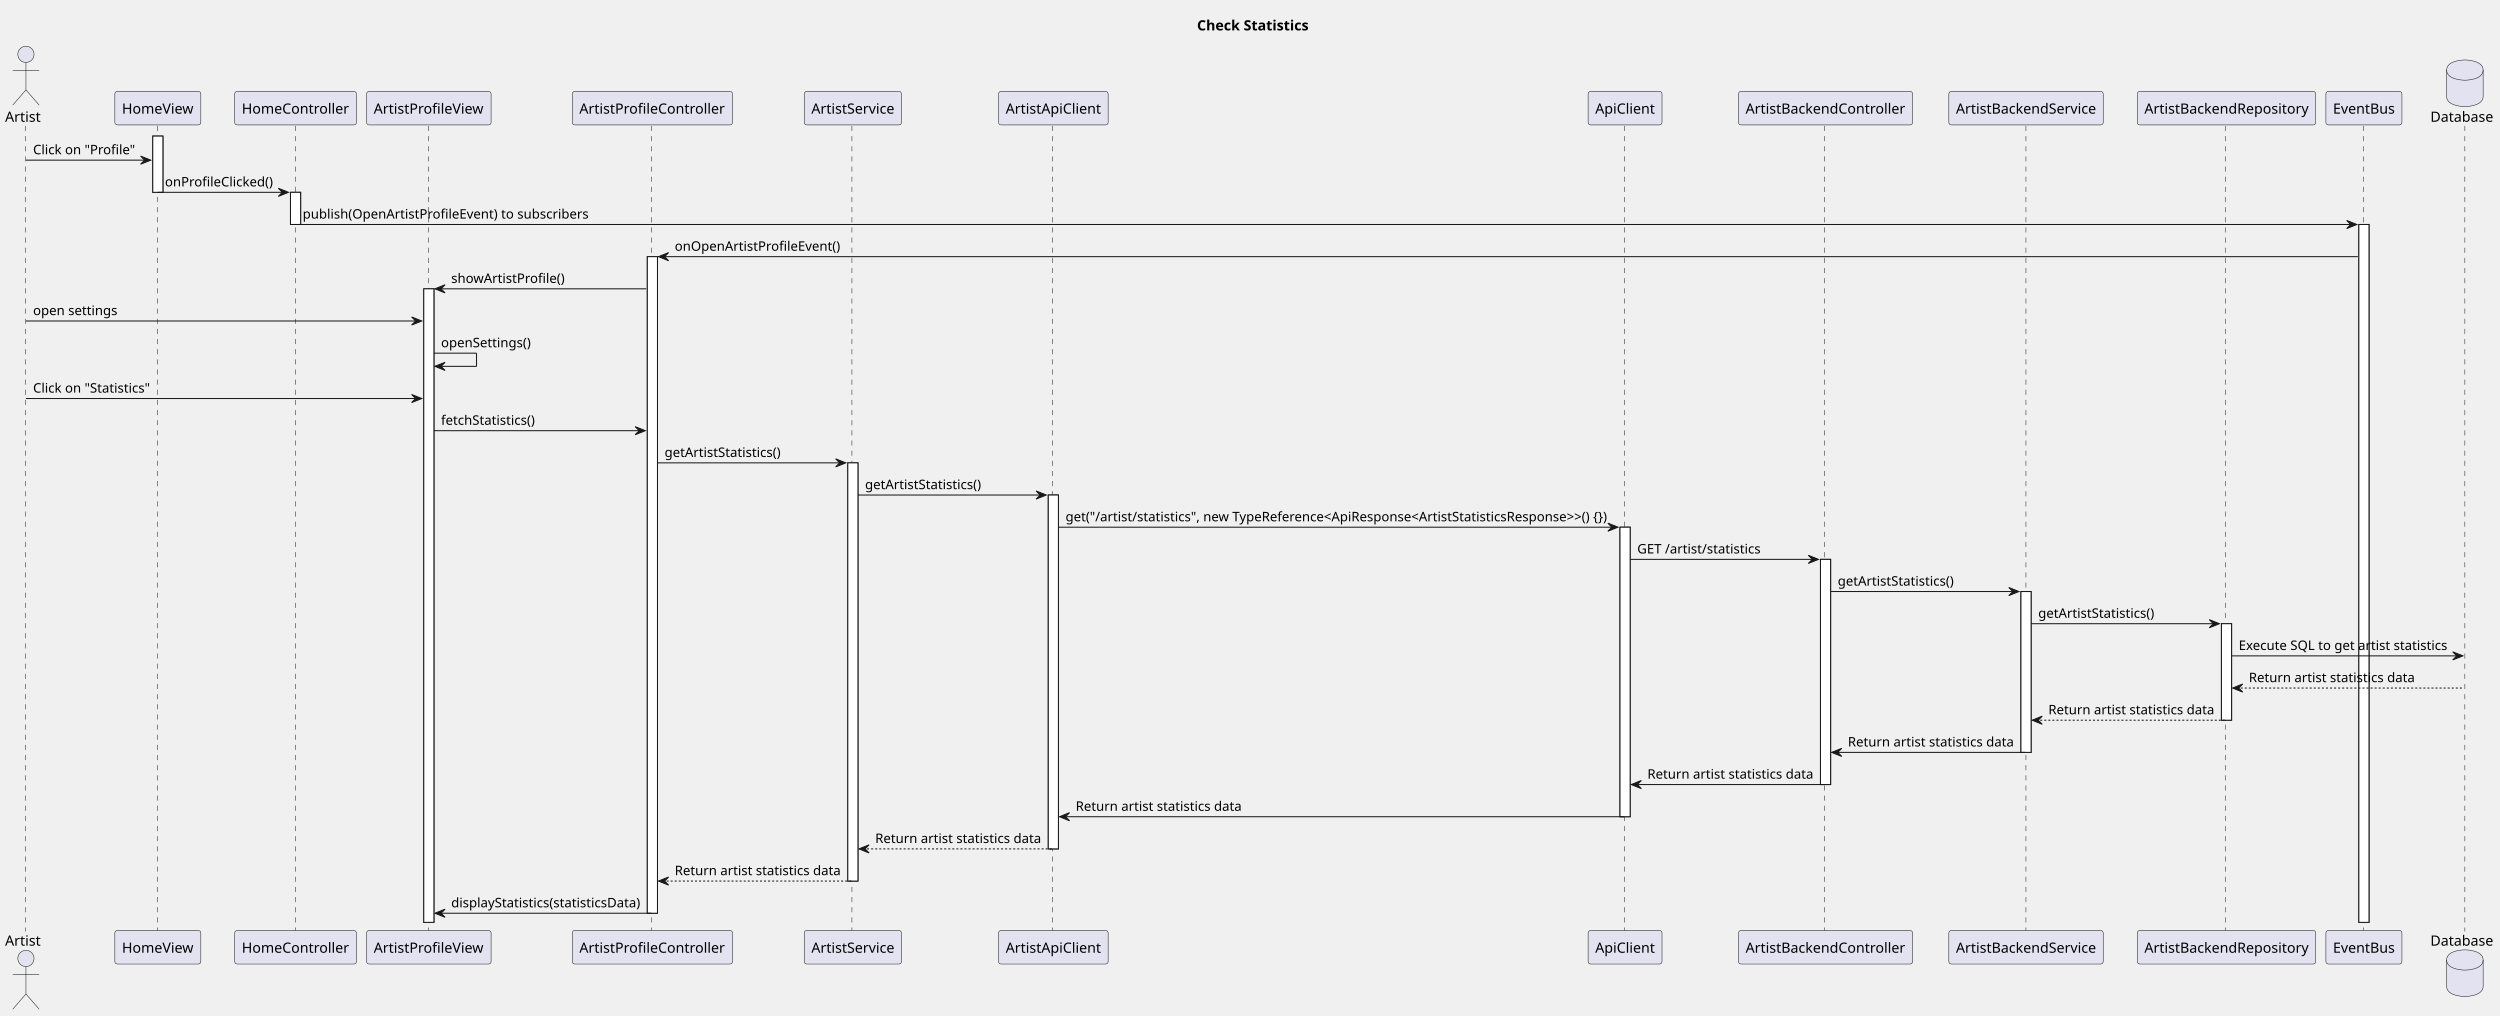
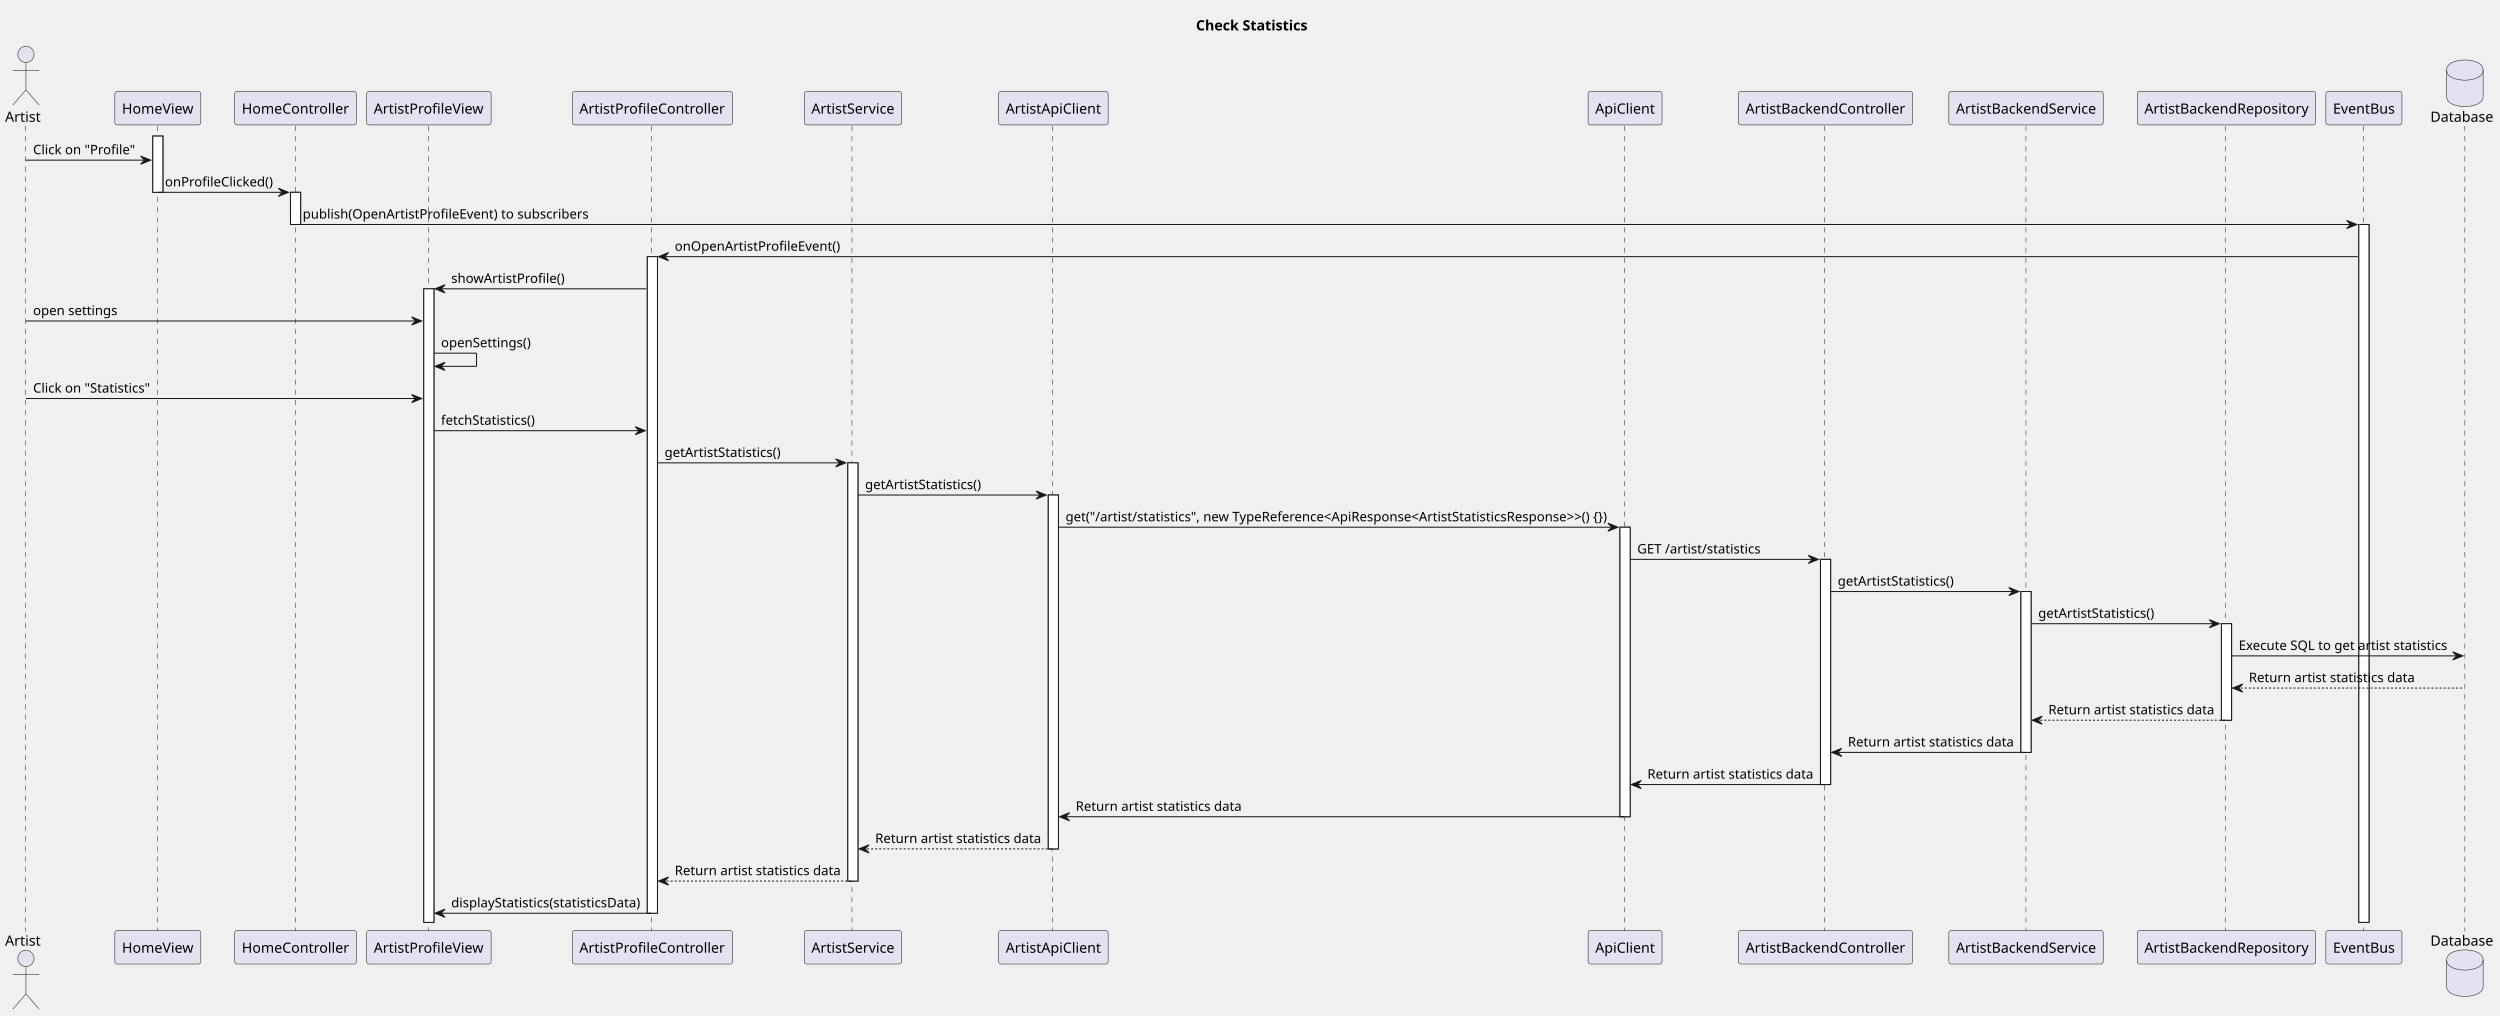
<svg xmlns="http://www.w3.org/2000/svg" contentStyleType="text/css" data-diagram-type="SEQUENCE" height="1001px" preserveAspectRatio="none" style="width:2464px;height:1001px;background:#FFFFFF;" version="1.1" viewBox="0 0 2464 1001" width="2464px" zoomAndPan="magnify">
  <defs />
  <g>
-     <text fill="#000000" font-family="sans-serif" font-size="14" font-weight="bold" lengthAdjust="spacing" textLength="107.852" x="1179.78" y="29.966">Check Statistics</text>
+     <text fill="#000000" font-family="sans-serif" font-size="14" font-weight="bold" lengthAdjust="spacing" textLength="109.97" x="1178.721" y="29.966">Check Statistics</text>
    <g>
      <rect fill="#FFFFFF" height="55.412" style="stroke:#181818;stroke-width:1;" width="10" x="150.561" y="134.136" />
    </g>
    <g>
      <rect fill="#FFFFFF" height="31.706" style="stroke:#181818;stroke-width:1;" width="10" x="286.304" y="189.548" />
    </g>
    <g>
      <rect fill="#FFFFFF" height="624.414" style="stroke:#181818;stroke-width:1;" width="10" x="417.67" y="284.666" />
    </g>
    <g>
      <rect fill="#FFFFFF" height="647.12" style="stroke:#181818;stroke-width:1;" width="10" x="637.999" y="252.96" />
    </g>
    <g>
      <rect fill="#FFFFFF" height="412.178" style="stroke:#181818;stroke-width:1;" width="10" x="835.591" y="456.196" />
    </g>
    <g>
      <rect fill="#FFFFFF" height="348.766" style="stroke:#181818;stroke-width:1;" width="10" x="1033.183" y="487.902" />
    </g>
    <g>
      <rect fill="#FFFFFF" height="285.354" style="stroke:#181818;stroke-width:1;" width="10" x="1596.666" y="519.608" />
    </g>
    <g>
      <rect fill="#FFFFFF" height="221.942" style="stroke:#181818;stroke-width:1;" width="10" x="1794.258" y="551.314" />
    </g>
    <g>
      <rect fill="#FFFFFF" height="158.53" style="stroke:#181818;stroke-width:1;" width="10" x="1991.85" y="583.02" />
    </g>
    <g>
      <rect fill="#FFFFFF" height="95.118" style="stroke:#181818;stroke-width:1;" width="10" x="2189.442" y="614.726" />
    </g>
    <g>
      <rect fill="#FFFFFF" height="687.826" style="stroke:#181818;stroke-width:1;" width="10" x="2324.875" y="221.254" />
    </g>
    <g class="participant-lifeline" data-entity-uid="part1" data-qualified-name="artist" id="part1-lifeline">
      <g>
        <rect fill="#000000" fill-opacity="0" height="793.944" width="8" x="21.577" y="124.136" />
        <line style="stroke:#181818;stroke-width:0.5;stroke-dasharray:5,5;" x1="25" x2="25" y1="124.136" y2="918.08" />
      </g>
    </g>
    <g class="participant-lifeline" data-entity-uid="part2" data-qualified-name="HomeView" id="part2-lifeline">
      <g>
        <rect fill="#000000" fill-opacity="0" height="793.944" width="8" x="151.561" y="124.136" />
        <line style="stroke:#181818;stroke-width:0.5;stroke-dasharray:5,5;" x1="155.19" x2="155.19" y1="124.136" y2="918.08" />
      </g>
    </g>
    <g class="participant-lifeline" data-entity-uid="part3" data-qualified-name="HomeController" id="part3-lifeline">
      <g>
        <rect fill="#000000" fill-opacity="0" height="793.944" width="8" x="287.304" y="124.136" />
        <line style="stroke:#181818;stroke-width:0.5;stroke-dasharray:5,5;" x1="291.3" x2="291.3" y1="124.136" y2="918.08" />
      </g>
    </g>
    <g class="participant-lifeline" data-entity-uid="part4" data-qualified-name="ArtistProfileView" id="part4-lifeline">
      <g>
        <rect fill="#000000" fill-opacity="0" height="793.944" width="8" x="418.67" y="124.136" />
        <line style="stroke:#181818;stroke-width:0.5;stroke-dasharray:5,5;" x1="422.308" x2="422.308" y1="124.136" y2="918.08" />
      </g>
    </g>
    <g class="participant-lifeline" data-entity-uid="part5" data-qualified-name="ArtistProfileController" id="part5-lifeline">
      <g>
        <rect fill="#000000" fill-opacity="0" height="793.944" width="8" x="638.999" y="124.136" />
        <line style="stroke:#181818;stroke-width:0.5;stroke-dasharray:5,5;" x1="642.004" x2="642.004" y1="124.136" y2="918.08" />
      </g>
    </g>
    <g class="participant-lifeline" data-entity-uid="part6" data-qualified-name="ArtistService" id="part6-lifeline">
      <g>
        <rect fill="#000000" fill-opacity="0" height="793.944" width="8" x="836.591" y="124.136" />
        <line style="stroke:#181818;stroke-width:0.5;stroke-dasharray:5,5;" x1="839.662" x2="839.662" y1="124.136" y2="918.08" />
      </g>
    </g>
    <g class="participant-lifeline" data-entity-uid="part7" data-qualified-name="ArtistApiClient" id="part7-lifeline">
      <g>
        <rect fill="#000000" fill-opacity="0" height="793.944" width="8" x="1034.183" y="124.136" />
        <line style="stroke:#181818;stroke-width:0.5;stroke-dasharray:5,5;" x1="1037.185" x2="1037.185" y1="124.136" y2="918.08" />
      </g>
    </g>
    <g class="participant-lifeline" data-entity-uid="part8" data-qualified-name="ApiClient" id="part8-lifeline">
      <g>
        <rect fill="#000000" fill-opacity="0" height="793.944" width="8" x="1597.666" y="124.136" />
        <line style="stroke:#181818;stroke-width:0.5;stroke-dasharray:5,5;" x1="1601.245" x2="1601.245" y1="124.136" y2="918.08" />
      </g>
    </g>
    <g class="participant-lifeline" data-entity-uid="part9" data-qualified-name="ArtistBackendController" id="part9-lifeline">
      <g>
        <rect fill="#000000" fill-opacity="0" height="793.944" width="8" x="1795.258" y="124.136" />
        <line style="stroke:#181818;stroke-width:0.5;stroke-dasharray:5,5;" x1="1798.438" x2="1798.438" y1="124.136" y2="918.08" />
      </g>
    </g>
    <g class="participant-lifeline" data-entity-uid="part10" data-qualified-name="ArtistBackendService" id="part10-lifeline">
      <g>
        <rect fill="#000000" fill-opacity="0" height="793.944" width="8" x="1992.85" y="124.136" />
        <line style="stroke:#181818;stroke-width:0.5;stroke-dasharray:5,5;" x1="1996.767" x2="1996.767" y1="124.136" y2="918.08" />
      </g>
    </g>
    <g class="participant-lifeline" data-entity-uid="part11" data-qualified-name="ArtistBackendRepository" id="part11-lifeline">
      <g>
        <rect fill="#000000" fill-opacity="0" height="793.944" width="8" x="2190.442" y="124.136" />
        <line style="stroke:#181818;stroke-width:0.5;stroke-dasharray:5,5;" x1="2193.487" x2="2193.487" y1="124.136" y2="918.08" />
      </g>
    </g>
    <g class="participant-lifeline" data-entity-uid="part12" data-qualified-name="EventBus" id="part12-lifeline">
      <g>
        <rect fill="#000000" fill-opacity="0" height="793.944" width="8" x="2325.875" y="124.136" />
        <line style="stroke:#181818;stroke-width:0.5;stroke-dasharray:5,5;" x1="2329.397" x2="2329.397" y1="124.136" y2="918.08" />
      </g>
    </g>
    <g class="participant-lifeline" data-entity-uid="part13" data-qualified-name="Database" id="part13-lifeline">
      <g>
        <rect fill="#000000" fill-opacity="0" height="793.944" width="8" x="2425.388" y="124.136" />
        <line style="stroke:#181818;stroke-width:0.5;stroke-dasharray:5,5;" x1="2429.364" x2="2429.364" y1="124.136" y2="918.08" />
      </g>
    </g>
    <g class="participant participant-head" data-entity-uid="part1" data-qualified-name="artist" id="part1-head">
      <text fill="#000000" font-family="sans-serif" font-size="14" lengthAdjust="spacing" textLength="35.154" x="5" y="120.034">Artist</text>
      <ellipse cx="25.577" cy="53.568" fill="#E2E2F0" rx="8" ry="8" style="stroke:#181818;stroke-width:0.5;" />
      <path d="M25.577,61.568 L25.577,88.568 M12.577,69.568 L38.577,69.568 M25.577,88.568 L12.577,103.568 M25.577,88.568 L38.577,103.568" fill="none" style="stroke:#181818;stroke-width:0.5;" />
    </g>
    <g class="participant participant-tail" data-entity-uid="part1" data-qualified-name="artist" id="part1-tail">
      <text fill="#000000" font-family="sans-serif" font-size="14" lengthAdjust="spacing" textLength="35.154" x="5" y="932.046">Artist</text>
      <ellipse cx="25.577" cy="944.648" fill="#E2E2F0" rx="8" ry="8" style="stroke:#181818;stroke-width:0.5;" />
      <path d="M25.577,952.648 L25.577,979.648 M12.577,960.648 L38.577,960.648 M25.577,979.648 L12.577,994.648 M25.577,979.648 L38.577,994.648" fill="none" style="stroke:#181818;stroke-width:0.5;" />
    </g>
    <g class="participant participant-head" data-entity-uid="part2" data-qualified-name="HomeView" id="part2-head">
      <rect fill="#E2E2F0" height="33.068" rx="2.5" ry="2.5" style="stroke:#181818;stroke-width:0.5;" width="84.742" x="113.19" y="90.068" />
      <text fill="#000000" font-family="sans-serif" font-size="14" lengthAdjust="spacing" textLength="70.742" x="120.19" y="112.034">HomeView</text>
    </g>
    <g class="participant participant-tail" data-entity-uid="part2" data-qualified-name="HomeView" id="part2-tail">
      <rect fill="#E2E2F0" height="33.068" rx="2.5" ry="2.5" style="stroke:#181818;stroke-width:0.5;" width="84.742" x="113.19" y="917.08" />
      <text fill="#000000" font-family="sans-serif" font-size="14" lengthAdjust="spacing" textLength="70.742" x="120.19" y="939.046">HomeView</text>
    </g>
    <g class="participant participant-head" data-entity-uid="part3" data-qualified-name="HomeController" id="part3-head">
      <rect fill="#E2E2F0" height="33.068" rx="2.5" ry="2.5" style="stroke:#181818;stroke-width:0.5;" width="120.008" x="231.3" y="90.068" />
      <text fill="#000000" font-family="sans-serif" font-size="14" lengthAdjust="spacing" textLength="106.008" x="238.3" y="112.034">HomeController</text>
    </g>
    <g class="participant participant-tail" data-entity-uid="part3" data-qualified-name="HomeController" id="part3-tail">
      <rect fill="#E2E2F0" height="33.068" rx="2.5" ry="2.5" style="stroke:#181818;stroke-width:0.5;" width="120.008" x="231.3" y="917.08" />
      <text fill="#000000" font-family="sans-serif" font-size="14" lengthAdjust="spacing" textLength="106.008" x="238.3" y="939.046">HomeController</text>
    </g>
    <g class="participant participant-head" data-entity-uid="part4" data-qualified-name="ArtistProfileView" id="part4-head">
      <rect fill="#E2E2F0" height="33.068" rx="2.5" ry="2.5" style="stroke:#181818;stroke-width:0.5;" width="122.724" x="361.308" y="90.068" />
      <text fill="#000000" font-family="sans-serif" font-size="14" lengthAdjust="spacing" textLength="108.724" x="368.308" y="112.034">ArtistProfileView</text>
    </g>
    <g class="participant participant-tail" data-entity-uid="part4" data-qualified-name="ArtistProfileView" id="part4-tail">
      <rect fill="#E2E2F0" height="33.068" rx="2.5" ry="2.5" style="stroke:#181818;stroke-width:0.5;" width="122.724" x="361.308" y="917.08" />
      <text fill="#000000" font-family="sans-serif" font-size="14" lengthAdjust="spacing" textLength="108.724" x="368.308" y="939.046">ArtistProfileView</text>
    </g>
    <g class="participant participant-head" data-entity-uid="part5" data-qualified-name="ArtistProfileController" id="part5-head">
      <rect fill="#E2E2F0" height="33.068" rx="2.5" ry="2.5" style="stroke:#181818;stroke-width:0.5;" width="157.989" x="564.004" y="90.068" />
      <text fill="#000000" font-family="sans-serif" font-size="14" lengthAdjust="spacing" textLength="143.989" x="571.004" y="112.034">ArtistProfileController</text>
    </g>
    <g class="participant participant-tail" data-entity-uid="part5" data-qualified-name="ArtistProfileController" id="part5-tail">
      <rect fill="#E2E2F0" height="33.068" rx="2.5" ry="2.5" style="stroke:#181818;stroke-width:0.5;" width="157.989" x="564.004" y="917.08" />
      <text fill="#000000" font-family="sans-serif" font-size="14" lengthAdjust="spacing" textLength="143.989" x="571.004" y="939.046">ArtistProfileController</text>
    </g>
    <g class="participant participant-head" data-entity-uid="part6" data-qualified-name="ArtistService" id="part6-head">
      <rect fill="#E2E2F0" height="33.068" rx="2.5" ry="2.5" style="stroke:#181818;stroke-width:0.5;" width="95.858" x="792.662" y="90.068" />
      <text fill="#000000" font-family="sans-serif" font-size="14" lengthAdjust="spacing" textLength="81.858" x="799.662" y="112.034">ArtistService</text>
    </g>
    <g class="participant participant-tail" data-entity-uid="part6" data-qualified-name="ArtistService" id="part6-tail">
      <rect fill="#E2E2F0" height="33.068" rx="2.5" ry="2.5" style="stroke:#181818;stroke-width:0.5;" width="95.858" x="792.662" y="917.08" />
      <text fill="#000000" font-family="sans-serif" font-size="14" lengthAdjust="spacing" textLength="81.858" x="799.662" y="939.046">ArtistService</text>
    </g>
    <g class="participant participant-head" data-entity-uid="part7" data-qualified-name="ArtistApiClient" id="part7-head">
      <rect fill="#E2E2F0" height="33.068" rx="2.5" ry="2.5" style="stroke:#181818;stroke-width:0.5;" width="107.996" x="984.185" y="90.068" />
      <text fill="#000000" font-family="sans-serif" font-size="14" lengthAdjust="spacing" textLength="93.996" x="991.185" y="112.034">ArtistApiClient</text>
    </g>
    <g class="participant participant-tail" data-entity-uid="part7" data-qualified-name="ArtistApiClient" id="part7-tail">
      <rect fill="#E2E2F0" height="33.068" rx="2.5" ry="2.5" style="stroke:#181818;stroke-width:0.5;" width="107.996" x="984.185" y="917.08" />
      <text fill="#000000" font-family="sans-serif" font-size="14" lengthAdjust="spacing" textLength="93.996" x="991.185" y="939.046">ArtistApiClient</text>
    </g>
    <g class="participant participant-head" data-entity-uid="part8" data-qualified-name="ApiClient" id="part8-head">
      <rect fill="#E2E2F0" height="33.068" rx="2.5" ry="2.5" style="stroke:#181818;stroke-width:0.5;" width="72.842" x="1565.245" y="90.068" />
      <text fill="#000000" font-family="sans-serif" font-size="14" lengthAdjust="spacing" textLength="58.842" x="1572.245" y="112.034">ApiClient</text>
    </g>
    <g class="participant participant-tail" data-entity-uid="part8" data-qualified-name="ApiClient" id="part8-tail">
      <rect fill="#E2E2F0" height="33.068" rx="2.5" ry="2.5" style="stroke:#181818;stroke-width:0.5;" width="72.842" x="1565.245" y="917.08" />
      <text fill="#000000" font-family="sans-serif" font-size="14" lengthAdjust="spacing" textLength="58.842" x="1572.245" y="939.046">ApiClient</text>
    </g>
    <g class="participant participant-head" data-entity-uid="part9" data-qualified-name="ArtistBackendController" id="part9-head">
      <rect fill="#E2E2F0" height="33.068" rx="2.5" ry="2.5" style="stroke:#181818;stroke-width:0.5;" width="171.639" x="1713.438" y="90.068" />
      <text fill="#000000" font-family="sans-serif" font-size="14" lengthAdjust="spacing" textLength="157.639" x="1720.438" y="112.034">ArtistBackendController</text>
    </g>
    <g class="participant participant-tail" data-entity-uid="part9" data-qualified-name="ArtistBackendController" id="part9-tail">
      <rect fill="#E2E2F0" height="33.068" rx="2.5" ry="2.5" style="stroke:#181818;stroke-width:0.5;" width="171.639" x="1713.438" y="917.08" />
      <text fill="#000000" font-family="sans-serif" font-size="14" lengthAdjust="spacing" textLength="157.639" x="1720.438" y="939.046">ArtistBackendController</text>
    </g>
    <g class="participant participant-head" data-entity-uid="part10" data-qualified-name="ArtistBackendService" id="part10-head">
      <rect fill="#E2E2F0" height="33.068" rx="2.5" ry="2.5" style="stroke:#181818;stroke-width:0.5;" width="152.166" x="1920.767" y="90.068" />
      <text fill="#000000" font-family="sans-serif" font-size="14" lengthAdjust="spacing" textLength="138.166" x="1927.767" y="112.034">ArtistBackendService</text>
    </g>
    <g class="participant participant-tail" data-entity-uid="part10" data-qualified-name="ArtistBackendService" id="part10-tail">
      <rect fill="#E2E2F0" height="33.068" rx="2.5" ry="2.5" style="stroke:#181818;stroke-width:0.5;" width="152.166" x="1920.767" y="917.08" />
      <text fill="#000000" font-family="sans-serif" font-size="14" lengthAdjust="spacing" textLength="138.166" x="1927.767" y="939.046">ArtistBackendService</text>
    </g>
    <g class="participant participant-head" data-entity-uid="part11" data-qualified-name="ArtistBackendRepository" id="part11-head">
      <rect fill="#E2E2F0" height="33.068" rx="2.5" ry="2.5" style="stroke:#181818;stroke-width:0.5;" width="175.909" x="2106.487" y="90.068" />
      <text fill="#000000" font-family="sans-serif" font-size="14" lengthAdjust="spacing" textLength="161.909" x="2113.487" y="112.034">ArtistBackendRepository</text>
    </g>
    <g class="participant participant-tail" data-entity-uid="part11" data-qualified-name="ArtistBackendRepository" id="part11-tail">
      <rect fill="#E2E2F0" height="33.068" rx="2.5" ry="2.5" style="stroke:#181818;stroke-width:0.5;" width="175.909" x="2106.487" y="917.08" />
      <text fill="#000000" font-family="sans-serif" font-size="14" lengthAdjust="spacing" textLength="161.909" x="2113.487" y="939.046">ArtistBackendRepository</text>
    </g>
    <g class="participant participant-head" data-entity-uid="part12" data-qualified-name="EventBus" id="part12-head">
      <rect fill="#E2E2F0" height="33.068" rx="2.5" ry="2.5" style="stroke:#181818;stroke-width:0.5;" width="74.956" x="2292.397" y="90.068" />
      <text fill="#000000" font-family="sans-serif" font-size="14" lengthAdjust="spacing" textLength="60.956" x="2299.397" y="112.034">EventBus</text>
    </g>
    <g class="participant participant-tail" data-entity-uid="part12" data-qualified-name="EventBus" id="part12-tail">
      <rect fill="#E2E2F0" height="33.068" rx="2.5" ry="2.5" style="stroke:#181818;stroke-width:0.5;" width="74.956" x="2292.397" y="917.08" />
      <text fill="#000000" font-family="sans-serif" font-size="14" lengthAdjust="spacing" textLength="60.956" x="2299.397" y="939.046">EventBus</text>
    </g>
    <g class="participant participant-head" data-entity-uid="part13" data-qualified-name="Database" id="part13-head">
      <text fill="#000000" font-family="sans-serif" font-size="14" lengthAdjust="spacing" textLength="62.048" x="2395.364" y="120.034">Database</text>
      <path d="M2411.388,69.068 C2411.388,59.068 2429.388,59.068 2429.388,59.068 C2429.388,59.068 2447.388,59.068 2447.388,69.068 L2447.388,95.068 C2447.388,105.068 2429.388,105.068 2429.388,105.068 C2429.388,105.068 2411.388,105.068 2411.388,95.068 L2411.388,69.068" fill="#E2E2F0" style="stroke:#181818;stroke-width:0.5;" />
      <path d="M2411.388,69.068 C2411.388,79.068 2429.388,79.068 2429.388,79.068 C2429.388,79.068 2447.388,79.068 2447.388,69.068" fill="none" style="stroke:#181818;stroke-width:0.5;" />
    </g>
    <g class="participant participant-tail" data-entity-uid="part13" data-qualified-name="Database" id="part13-tail">
      <text fill="#000000" font-family="sans-serif" font-size="14" lengthAdjust="spacing" textLength="62.048" x="2395.364" y="932.046">Database</text>
      <path d="M2411.388,946.148 C2411.388,936.148 2429.388,936.148 2429.388,936.148 C2429.388,936.148 2447.388,936.148 2447.388,946.148 L2447.388,972.148 C2447.388,982.148 2429.388,982.148 2429.388,982.148 C2429.388,982.148 2411.388,982.148 2411.388,972.148 L2411.388,946.148" fill="#E2E2F0" style="stroke:#181818;stroke-width:0.5;" />
      <path d="M2411.388,946.148 C2411.388,956.148 2429.388,956.148 2429.388,956.148 C2429.388,956.148 2447.388,956.148 2447.388,946.148" fill="none" style="stroke:#181818;stroke-width:0.5;" />
    </g>
    <g>
      <rect fill="#FFFFFF" height="55.412" style="stroke:#181818;stroke-width:1;" width="10" x="150.561" y="134.136" />
    </g>
    <g>
      <rect fill="#FFFFFF" height="31.706" style="stroke:#181818;stroke-width:1;" width="10" x="286.304" y="189.548" />
    </g>
    <g>
      <rect fill="#FFFFFF" height="624.414" style="stroke:#181818;stroke-width:1;" width="10" x="417.67" y="284.666" />
    </g>
    <g>
      <rect fill="#FFFFFF" height="647.12" style="stroke:#181818;stroke-width:1;" width="10" x="637.999" y="252.96" />
    </g>
    <g>
      <rect fill="#FFFFFF" height="412.178" style="stroke:#181818;stroke-width:1;" width="10" x="835.591" y="456.196" />
    </g>
    <g>
      <rect fill="#FFFFFF" height="348.766" style="stroke:#181818;stroke-width:1;" width="10" x="1033.183" y="487.902" />
    </g>
    <g>
      <rect fill="#FFFFFF" height="285.354" style="stroke:#181818;stroke-width:1;" width="10" x="1596.666" y="519.608" />
    </g>
    <g>
      <rect fill="#FFFFFF" height="221.942" style="stroke:#181818;stroke-width:1;" width="10" x="1794.258" y="551.314" />
    </g>
    <g>
      <rect fill="#FFFFFF" height="158.53" style="stroke:#181818;stroke-width:1;" width="10" x="1991.85" y="583.02" />
    </g>
    <g>
      <rect fill="#FFFFFF" height="95.118" style="stroke:#181818;stroke-width:1;" width="10" x="2189.442" y="614.726" />
    </g>
    <g>
      <rect fill="#FFFFFF" height="687.826" style="stroke:#181818;stroke-width:1;" width="10" x="2324.875" y="221.254" />
    </g>
    <g class="message" data-entity-1="part1" data-entity-2="part2" id="msg1">
      <polygon fill="#181818" points="138.561,153.842,148.561,157.842,138.561,161.842,142.561,157.842" style="stroke:#181818;stroke-width:1;" />
      <line style="stroke:#181818;stroke-width:1;" x1="25.577" x2="144.561" y1="157.842" y2="157.842" />
      <text fill="#000000" font-family="sans-serif" font-size="13" lengthAdjust="spacing" textLength="100.984" x="32.577" y="152.033">Click on "Profile"</text>
    </g>
    <g class="message" data-entity-1="part2" data-entity-2="part3" id="msg2">
      <polygon fill="#181818" points="274.304,185.548,284.304,189.548,274.304,193.548,278.304,189.548" style="stroke:#181818;stroke-width:1;" />
      <line style="stroke:#181818;stroke-width:1;" x1="155.561" x2="280.304" y1="189.548" y2="189.548" />
      <text fill="#000000" font-family="sans-serif" font-size="13" lengthAdjust="spacing" textLength="106.743" x="162.561" y="183.739">onProfileClicked()</text>
    </g>
    <g class="message" data-entity-1="part3" data-entity-2="part12" id="msg3">
      <polygon fill="#181818" points="2312.875,217.254,2322.875,221.254,2312.875,225.254,2316.875,221.254" style="stroke:#181818;stroke-width:1;" />
      <line style="stroke:#181818;stroke-width:1;" x1="291.304" x2="2318.875" y1="221.254" y2="221.254" />
      <text fill="#000000" font-family="sans-serif" font-size="13" lengthAdjust="spacing" textLength="282.139" x="298.304" y="215.445">publish(OpenArtistProfileEvent) to subscribers</text>
    </g>
    <g class="message" data-entity-1="part12" data-entity-2="part5" id="msg4">
      <polygon fill="#181818" points="658.999,248.96,648.999,252.96,658.999,256.96,654.999,252.96" style="stroke:#181818;stroke-width:1;" />
      <line style="stroke:#181818;stroke-width:1;" x1="652.999" x2="2323.875" y1="252.96" y2="252.96" />
      <text fill="#000000" font-family="sans-serif" font-size="13" lengthAdjust="spacing" textLength="163.358" x="664.999" y="247.151">onOpenArtistProfileEvent()</text>
    </g>
    <g class="message" data-entity-1="part5" data-entity-2="part4" id="msg5">
      <polygon fill="#181818" points="438.67,280.666,428.67,284.666,438.67,288.666,434.67,284.666" style="stroke:#181818;stroke-width:1;" />
      <line style="stroke:#181818;stroke-width:1;" x1="432.67" x2="636.999" y1="284.666" y2="284.666" />
      <text fill="#000000" font-family="sans-serif" font-size="13" lengthAdjust="spacing" textLength="112.398" x="444.67" y="278.857">showArtistProfile()</text>
    </g>
    <g class="message" data-entity-1="part1" data-entity-2="part4" id="msg6">
      <polygon fill="#181818" points="405.67,312.372,415.67,316.372,405.67,320.372,409.67,316.372" style="stroke:#181818;stroke-width:1;" />
      <line style="stroke:#181818;stroke-width:1;" x1="25.577" x2="411.67" y1="316.372" y2="316.372" />
      <text fill="#000000" font-family="sans-serif" font-size="13" lengthAdjust="spacing" textLength="83.161" x="32.577" y="310.563">open settings</text>
    </g>
    <g class="message" data-entity-1="part4" data-entity-2="part4" id="msg7">
      <line style="stroke:#181818;stroke-width:1;" x1="427.67" x2="469.67" y1="348.078" y2="348.078" />
      <line style="stroke:#181818;stroke-width:1;" x1="469.67" x2="469.67" y1="348.078" y2="361.078" />
      <line style="stroke:#181818;stroke-width:1;" x1="428.67" x2="469.67" y1="361.078" y2="361.078" />
      <polygon fill="#181818" points="438.67,357.078,428.67,361.078,438.67,365.078,434.67,361.078" style="stroke:#181818;stroke-width:1;" />
      <text fill="#000000" font-family="sans-serif" font-size="13" lengthAdjust="spacing" textLength="88.491" x="434.67" y="342.269">openSettings()</text>
    </g>
    <g class="message" data-entity-1="part1" data-entity-2="part4" id="msg8">
      <polygon fill="#181818" points="405.67,388.784,415.67,392.784,405.67,396.784,409.67,392.784" style="stroke:#181818;stroke-width:1;" />
      <line style="stroke:#181818;stroke-width:1;" x1="25.577" x2="411.67" y1="392.784" y2="392.784" />
      <text fill="#000000" font-family="sans-serif" font-size="13" lengthAdjust="spacing" textLength="115.284" x="32.577" y="386.975">Click on "Statistics"</text>
    </g>
    <g class="message" data-entity-1="part4" data-entity-2="part5" id="msg9">
      <polygon fill="#181818" points="625.999,420.49,635.999,424.49,625.999,428.49,629.999,424.49" style="stroke:#181818;stroke-width:1;" />
      <line style="stroke:#181818;stroke-width:1;" x1="427.67" x2="631.999" y1="424.49" y2="424.49" />
      <text fill="#000000" font-family="sans-serif" font-size="13" lengthAdjust="spacing" textLength="92.482" x="434.67" y="418.681">fetchStatistics()</text>
    </g>
    <g class="message" data-entity-1="part5" data-entity-2="part6" id="msg10">
      <polygon fill="#181818" points="823.591,452.196,833.591,456.196,823.591,460.196,827.591,456.196" style="stroke:#181818;stroke-width:1;" />
      <line style="stroke:#181818;stroke-width:1;" x1="647.999" x2="829.591" y1="456.196" y2="456.196" />
      <text fill="#000000" font-family="sans-serif" font-size="13" lengthAdjust="spacing" textLength="114.374" x="654.999" y="450.387">getArtistStatistics()</text>
    </g>
    <g class="message" data-entity-1="part6" data-entity-2="part7" id="msg11">
      <polygon fill="#181818" points="1021.183,483.902,1031.183,487.902,1021.183,491.902,1025.183,487.902" style="stroke:#181818;stroke-width:1;" />
      <line style="stroke:#181818;stroke-width:1;" x1="845.591" x2="1027.183" y1="487.902" y2="487.902" />
      <text fill="#000000" font-family="sans-serif" font-size="13" lengthAdjust="spacing" textLength="114.374" x="852.591" y="482.093">getArtistStatistics()</text>
    </g>
    <g class="message" data-entity-1="part7" data-entity-2="part8" id="msg12">
      <polygon fill="#181818" points="1584.666,515.608,1594.666,519.608,1584.666,523.608,1588.666,519.608" style="stroke:#181818;stroke-width:1;" />
      <line style="stroke:#181818;stroke-width:1;" x1="1043.183" x2="1590.666" y1="519.608" y2="519.608" />
      <text fill="#000000" font-family="sans-serif" font-size="13" lengthAdjust="spacing" textLength="534.482" x="1050.183" y="513.799">get("/artist/statistics", new TypeReference&lt;ApiResponse&lt;ArtistStatisticsResponse&gt;&gt;() {})</text>
    </g>
    <g class="message" data-entity-1="part8" data-entity-2="part9" id="msg13">
      <polygon fill="#181818" points="1782.258,547.314,1792.258,551.314,1782.258,555.314,1786.258,551.314" style="stroke:#181818;stroke-width:1;" />
      <line style="stroke:#181818;stroke-width:1;" x1="1606.666" x2="1788.258" y1="551.314" y2="551.314" />
      <text fill="#000000" font-family="sans-serif" font-size="13" lengthAdjust="spacing" textLength="121.602" x="1613.666" y="545.505">GET /artist/statistics</text>
    </g>
    <g class="message" data-entity-1="part9" data-entity-2="part10" id="msg14">
      <polygon fill="#181818" points="1979.85,579.02,1989.85,583.02,1979.85,587.02,1983.85,583.02" style="stroke:#181818;stroke-width:1;" />
      <line style="stroke:#181818;stroke-width:1;" x1="1804.258" x2="1985.85" y1="583.02" y2="583.02" />
      <text fill="#000000" font-family="sans-serif" font-size="13" lengthAdjust="spacing" textLength="114.374" x="1811.258" y="577.211">getArtistStatistics()</text>
    </g>
    <g class="message" data-entity-1="part10" data-entity-2="part11" id="msg15">
      <polygon fill="#181818" points="2177.442,610.726,2187.442,614.726,2177.442,618.726,2181.442,614.726" style="stroke:#181818;stroke-width:1;" />
      <line style="stroke:#181818;stroke-width:1;" x1="2001.85" x2="2183.442" y1="614.726" y2="614.726" />
      <text fill="#000000" font-family="sans-serif" font-size="13" lengthAdjust="spacing" textLength="114.374" x="2008.85" y="608.917">getArtistStatistics()</text>
    </g>
    <g class="message" data-entity-1="part11" data-entity-2="part13" id="msg16">
      <polygon fill="#181818" points="2417.388,642.432,2427.388,646.432,2417.388,650.432,2421.388,646.432" style="stroke:#181818;stroke-width:1;" />
      <line style="stroke:#181818;stroke-width:1;" x1="2199.442" x2="2423.388" y1="646.432" y2="646.432" />
      <text fill="#000000" font-family="sans-serif" font-size="13" lengthAdjust="spacing" textLength="205.946" x="2206.442" y="640.623">Execute SQL to get artist statistics</text>
    </g>
    <g class="message" data-entity-1="part13" data-entity-2="part11" id="msg17">
      <polygon fill="#181818" points="2210.442,674.138,2200.442,678.138,2210.442,682.138,2206.442,678.138" style="stroke:#181818;stroke-width:1;" />
      <line style="stroke:#181818;stroke-width:1;stroke-dasharray:2,2;" x1="2204.442" x2="2428.388" y1="678.138" y2="678.138" />
      <text fill="#000000" font-family="sans-serif" font-size="13" lengthAdjust="spacing" textLength="163.592" x="2216.442" y="672.329">Return artist statistics data</text>
    </g>
    <g class="message" data-entity-1="part11" data-entity-2="part10" id="msg18">
      <polygon fill="#181818" points="2012.85,705.844,2002.85,709.844,2012.85,713.844,2008.85,709.844" style="stroke:#181818;stroke-width:1;" />
      <line style="stroke:#181818;stroke-width:1;stroke-dasharray:2,2;" x1="2006.85" x2="2193.442" y1="709.844" y2="709.844" />
      <text fill="#000000" font-family="sans-serif" font-size="13" lengthAdjust="spacing" textLength="163.592" x="2018.85" y="704.035">Return artist statistics data</text>
    </g>
    <g class="message" data-entity-1="part10" data-entity-2="part9" id="msg19">
      <polygon fill="#181818" points="1815.258,737.55,1805.258,741.55,1815.258,745.55,1811.258,741.55" style="stroke:#181818;stroke-width:1;" />
      <line style="stroke:#181818;stroke-width:1;" x1="1809.258" x2="1995.85" y1="741.55" y2="741.55" />
      <text fill="#000000" font-family="sans-serif" font-size="13" lengthAdjust="spacing" textLength="163.592" x="1821.258" y="735.741">Return artist statistics data</text>
    </g>
    <g class="message" data-entity-1="part9" data-entity-2="part8" id="msg20">
      <polygon fill="#181818" points="1617.666,769.256,1607.666,773.256,1617.666,777.256,1613.666,773.256" style="stroke:#181818;stroke-width:1;" />
      <line style="stroke:#181818;stroke-width:1;" x1="1611.666" x2="1798.258" y1="773.256" y2="773.256" />
      <text fill="#000000" font-family="sans-serif" font-size="13" lengthAdjust="spacing" textLength="163.592" x="1623.666" y="767.447">Return artist statistics data</text>
    </g>
    <g class="message" data-entity-1="part8" data-entity-2="part7" id="msg21">
      <polygon fill="#181818" points="1054.183,800.962,1044.183,804.962,1054.183,808.962,1050.183,804.962" style="stroke:#181818;stroke-width:1;" />
      <line style="stroke:#181818;stroke-width:1;" x1="1048.183" x2="1600.666" y1="804.962" y2="804.962" />
      <text fill="#000000" font-family="sans-serif" font-size="13" lengthAdjust="spacing" textLength="163.592" x="1060.183" y="799.153">Return artist statistics data</text>
    </g>
    <g class="message" data-entity-1="part7" data-entity-2="part6" id="msg22">
      <polygon fill="#181818" points="856.591,832.668,846.591,836.668,856.591,840.668,852.591,836.668" style="stroke:#181818;stroke-width:1;" />
      <line style="stroke:#181818;stroke-width:1;stroke-dasharray:2,2;" x1="850.591" x2="1037.183" y1="836.668" y2="836.668" />
      <text fill="#000000" font-family="sans-serif" font-size="13" lengthAdjust="spacing" textLength="163.592" x="862.591" y="830.859">Return artist statistics data</text>
    </g>
    <g class="message" data-entity-1="part6" data-entity-2="part5" id="msg23">
      <polygon fill="#181818" points="658.999,864.374,648.999,868.374,658.999,872.374,654.999,868.374" style="stroke:#181818;stroke-width:1;" />
      <line style="stroke:#181818;stroke-width:1;stroke-dasharray:2,2;" x1="652.999" x2="839.591" y1="868.374" y2="868.374" />
      <text fill="#000000" font-family="sans-serif" font-size="13" lengthAdjust="spacing" textLength="163.592" x="664.999" y="862.565">Return artist statistics data</text>
    </g>
    <g class="message" data-entity-1="part5" data-entity-2="part4" id="msg24">
      <polygon fill="#181818" points="438.67,896.08,428.67,900.08,438.67,904.08,434.67,900.08" style="stroke:#181818;stroke-width:1;" />
      <line style="stroke:#181818;stroke-width:1;" x1="432.67" x2="641.999" y1="900.08" y2="900.08" />
      <text fill="#000000" font-family="sans-serif" font-size="13" lengthAdjust="spacing" textLength="186.329" x="444.67" y="894.271">displayStatistics(statisticsData)</text>
    </g>
  </g>
</svg>
